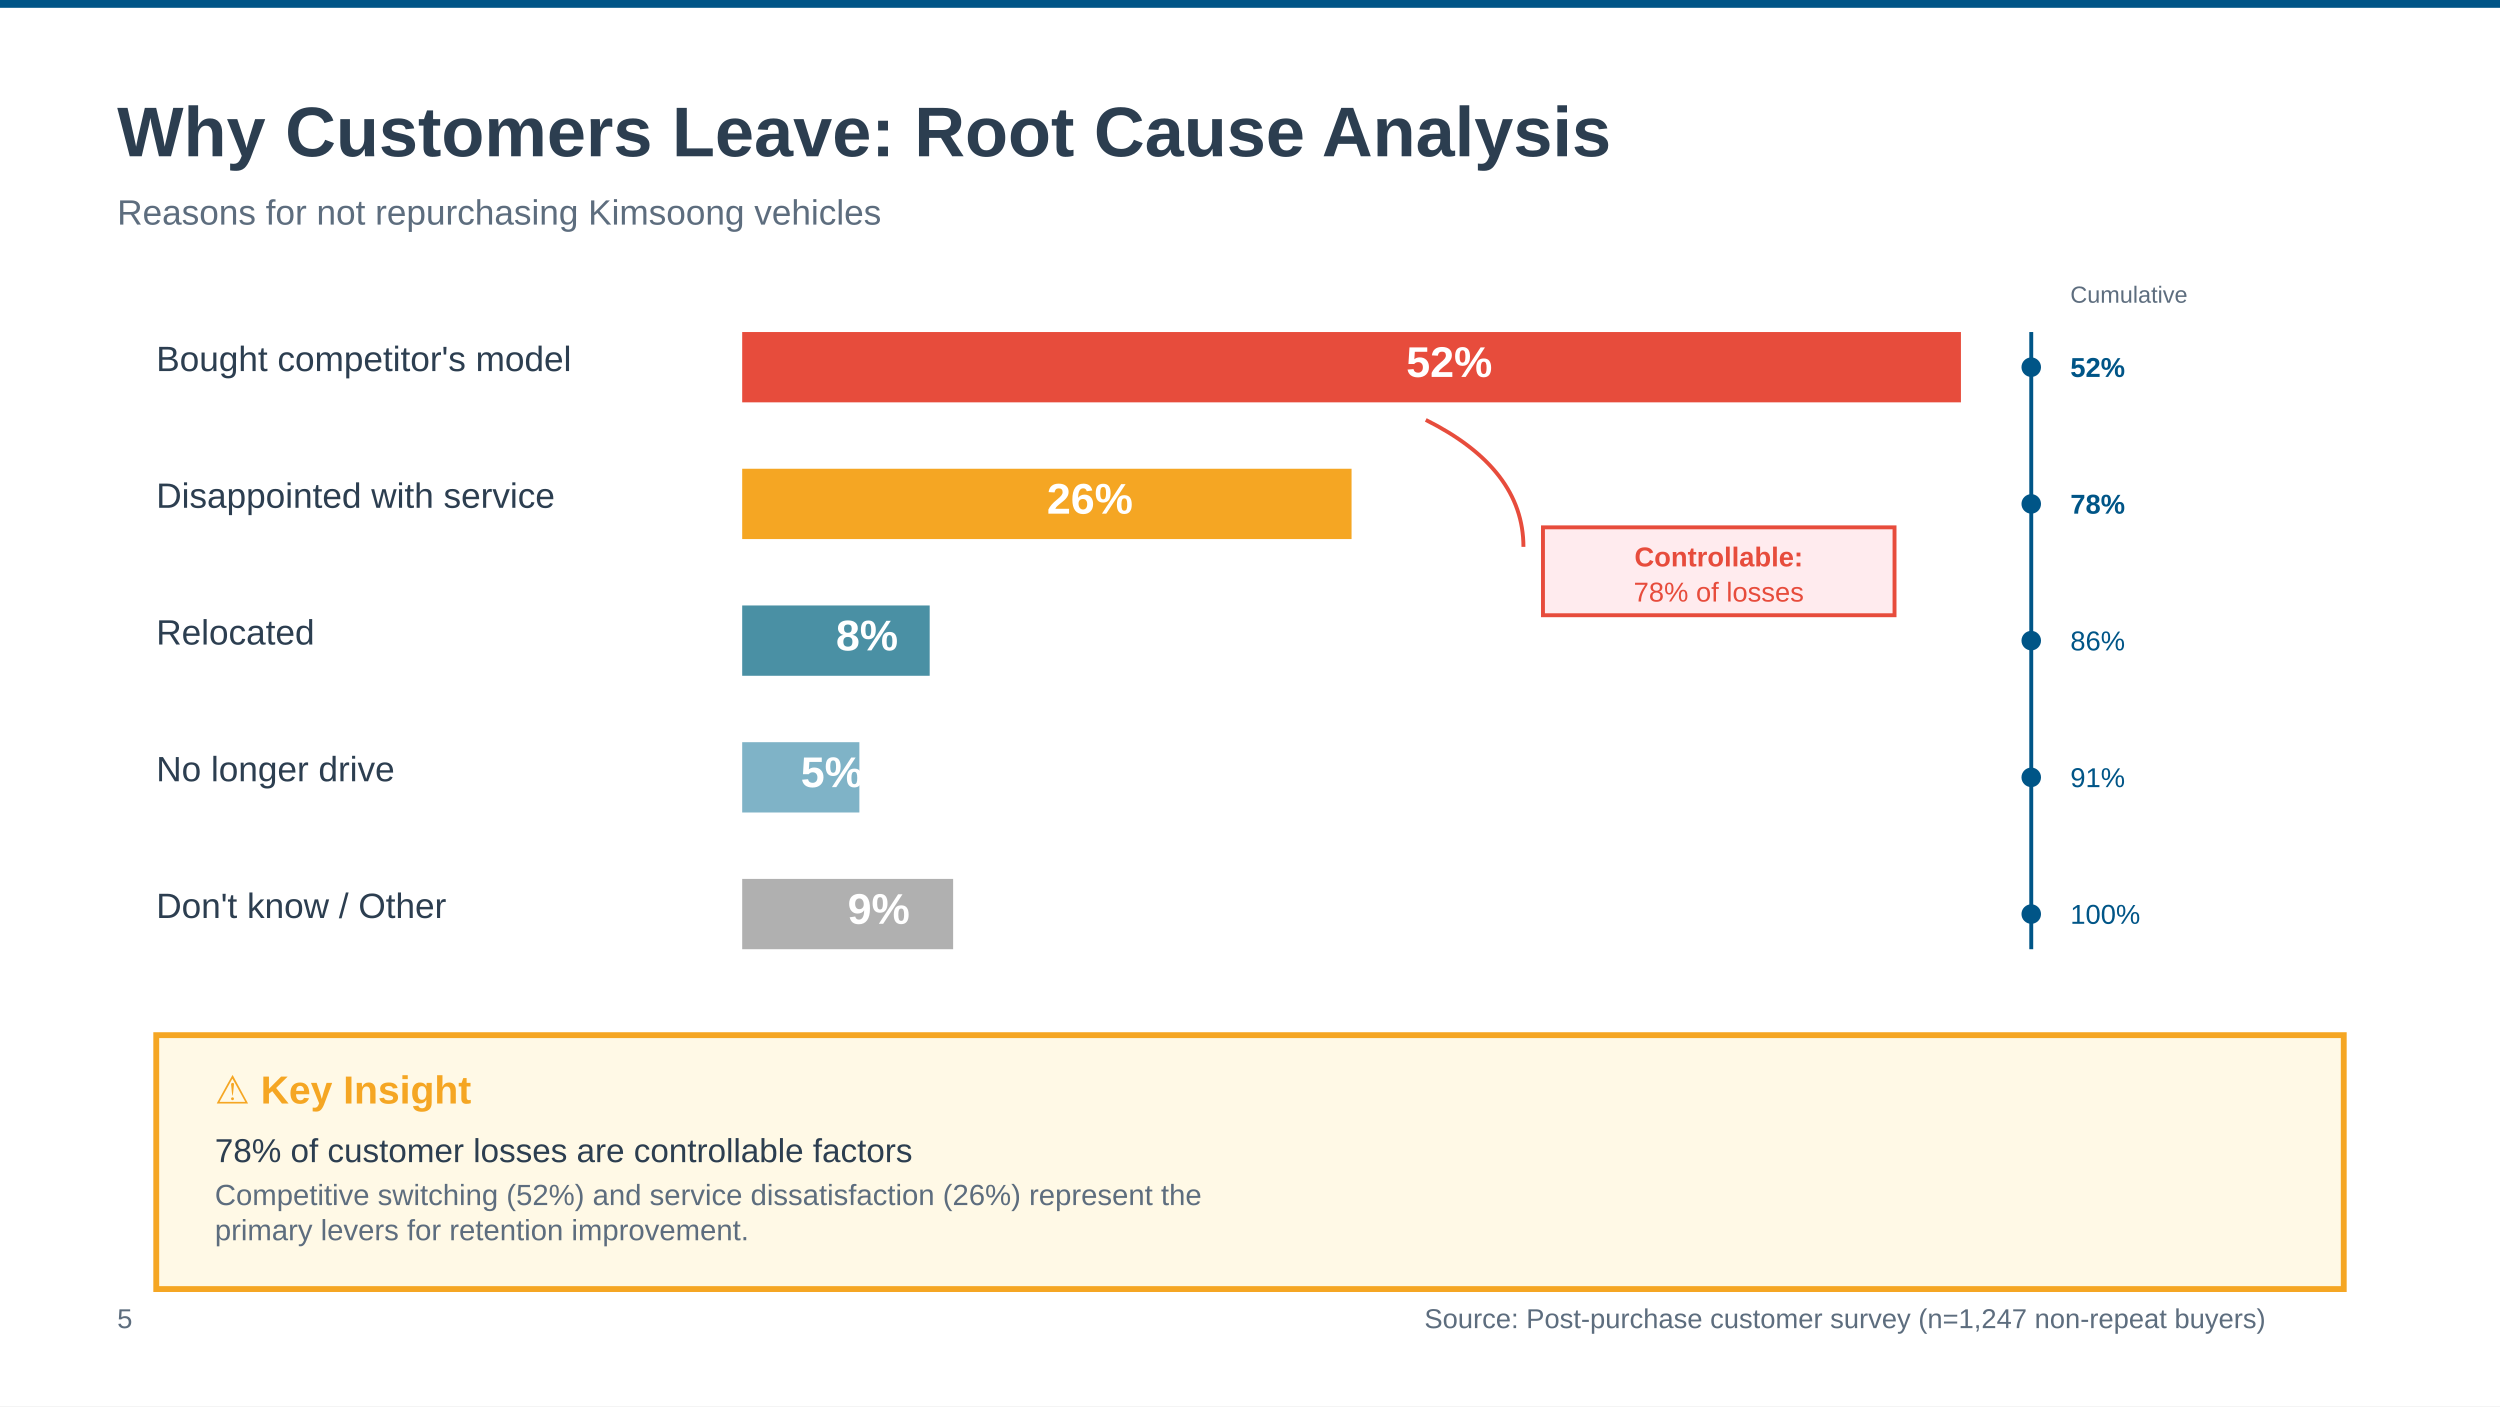
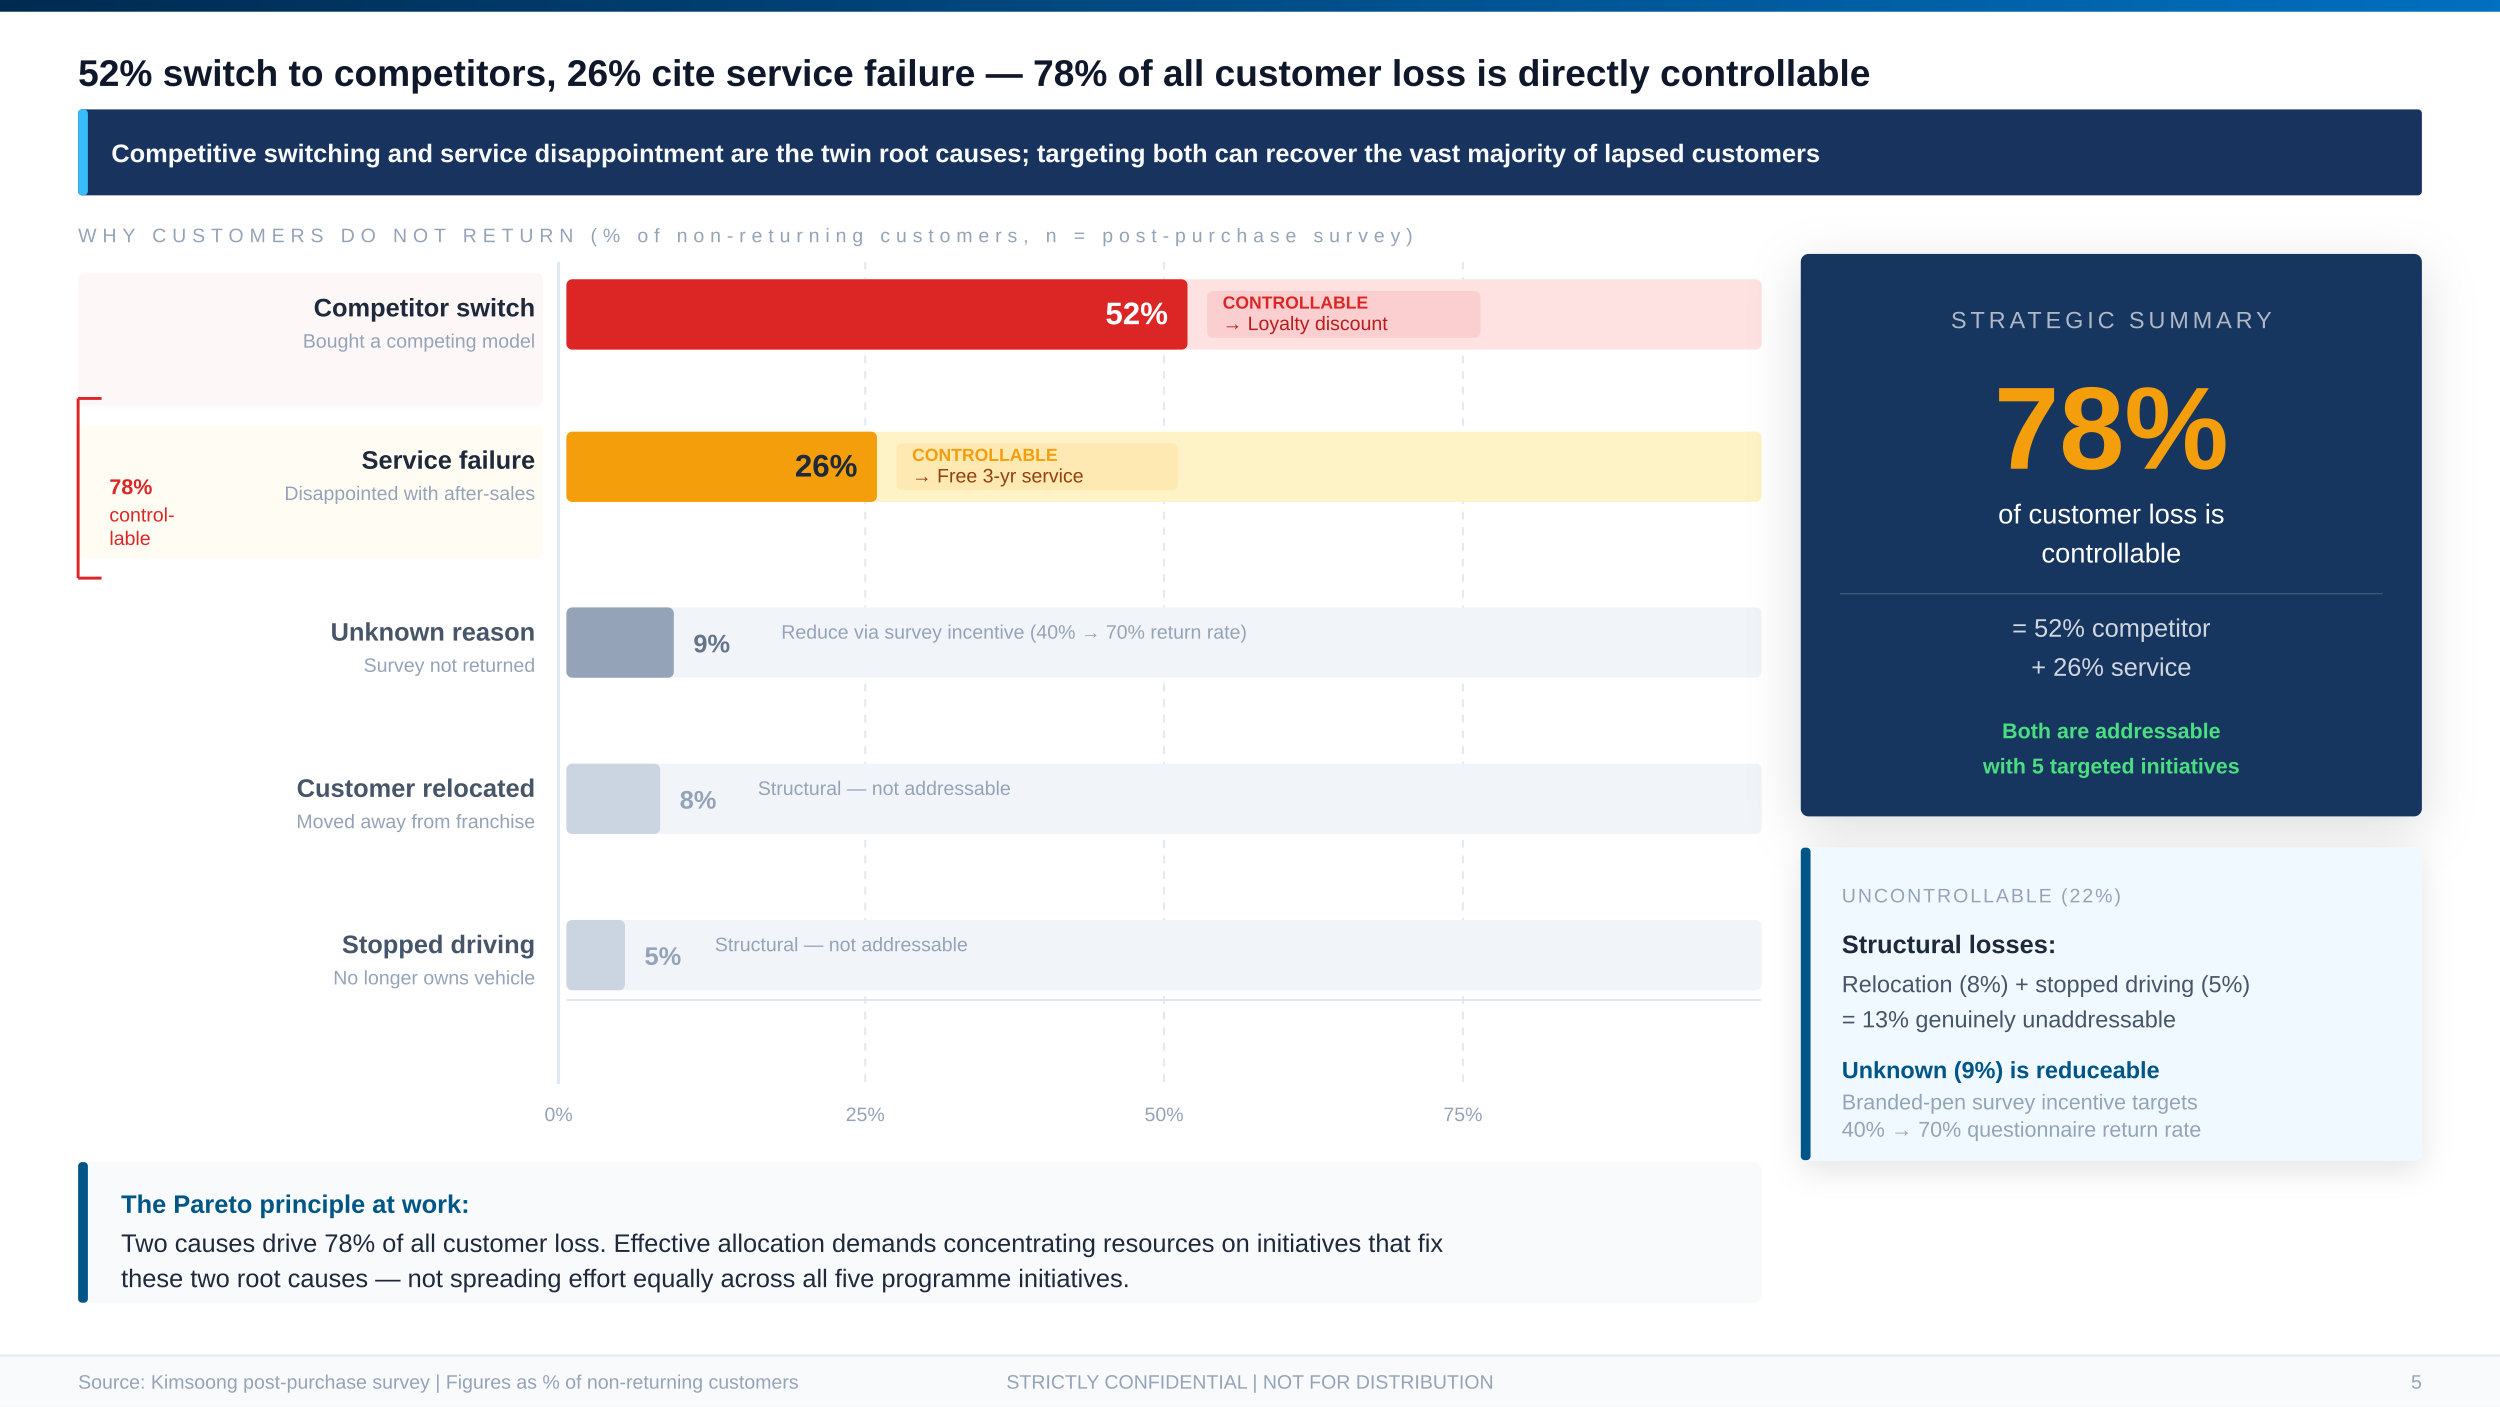
<svg xmlns="http://www.w3.org/2000/svg" viewBox="0 0 1280 720" width="1280" height="720">
+   <defs>
+     <linearGradient id="topGrad" x1="0%" y1="0%" x2="100%" y2="0%">
+       <stop offset="0%" stop-color="#002A50" />
+       <stop offset="100%" stop-color="#0070C0" />
+     </linearGradient>
+     <filter id="shadow" x="-10%" y="-10%" width="130%" height="140%">
+       <feGaussianBlur in="SourceAlpha" stdDeviation="8" />
+       <feOffset dx="0" dy="5" result="ob" />
+       <feFlood flood-color="#000000" flood-opacity="0.11" result="sc" />
+       <feComposite in="sc" in2="ob" operator="in" result="s" />
+       <feMerge>
+         <feMergeNode in="s" />
+         <feMergeNode in="SourceGraphic" />
+       </feMerge>
+     </filter>
+     <filter id="deepShadow" x="-10%" y="-10%" width="130%" height="140%">
+       <feGaussianBlur in="SourceAlpha" stdDeviation="14" />
+       <feOffset dx="0" dy="7" result="ob" />
+       <feFlood flood-color="#000000" flood-opacity="0.14" result="sc" />
+       <feComposite in="sc" in2="ob" operator="in" result="s" />
+       <feMerge>
+         <feMergeNode in="s" />
+         <feMergeNode in="SourceGraphic" />
+       </feMerge>
+     </filter>
+     <filter id="bubbleShadow" x="-30%" y="-30%" width="160%" height="160%">
+       <feGaussianBlur in="SourceAlpha" stdDeviation="6" />
+       <feOffset dx="0" dy="3" result="ob" />
+       <feFlood flood-color="#000000" flood-opacity="0.20" result="sc" />
+       <feComposite in="sc" in2="ob" operator="in" result="s" />
+       <feMerge>
+         <feMergeNode in="s" />
+         <feMergeNode in="SourceGraphic" />
+       </feMerge>
+     </filter>
+   </defs>
  <rect width="1280" height="720" fill="#FFFFFF" />
-   <rect x="0" y="0" width="1280" height="4" fill="#005587" />
-   <text x="60" y="80" font-family="Arial, sans-serif" font-size="36" font-weight="bold" fill="#2C3E50">
-     <tspan>Why Customers Leave: Root Cause Analysis</tspan>
-   </text>
-   <text x="60" y="115" font-family="Arial, sans-serif" font-size="18" fill="#5D6D7E">
-     <tspan>Reasons for not repurchasing Kimsoong vehicles</tspan>
-   </text>
-   <text x="80" y="190" font-family="Arial, sans-serif" font-size="18" fill="#2C3E50">
-     <tspan>Bought competitor's model</tspan>
-   </text>
-   <rect x="380" y="170" width="624" height="36" fill="#E74C3C" />
-   <text x="720" y="193" font-family="Arial, sans-serif" font-size="22" font-weight="bold" fill="#FFFFFF">
-     <tspan>52%</tspan>
-   </text>
-   <text x="80" y="260" font-family="Arial, sans-serif" font-size="18" fill="#2C3E50">
-     <tspan>Disappointed with service</tspan>
-   </text>
-   <rect x="380" y="240" width="312" height="36" fill="#F5A623" />
-   <text x="536" y="263" font-family="Arial, sans-serif" font-size="22" font-weight="bold" fill="#FFFFFF">
-     <tspan>26%</tspan>
-   </text>
-   <text x="80" y="330" font-family="Arial, sans-serif" font-size="18" fill="#2C3E50">
-     <tspan>Relocated</tspan>
-   </text>
-   <rect x="380" y="310" width="96" height="36" fill="#4A90A4" />
-   <text x="428" y="333" font-family="Arial, sans-serif" font-size="22" font-weight="bold" fill="#FFFFFF">
-     <tspan>8%</tspan>
-   </text>
-   <text x="80" y="400" font-family="Arial, sans-serif" font-size="18" fill="#2C3E50">
-     <tspan>No longer drive</tspan>
-   </text>
-   <rect x="380" y="380" width="60" height="36" fill="#7FB3C7" />
-   <text x="410" y="403" font-family="Arial, sans-serif" font-size="22" font-weight="bold" fill="#FFFFFF">
-     <tspan>5%</tspan>
-   </text>
-   <text x="80" y="470" font-family="Arial, sans-serif" font-size="18" fill="#2C3E50">
-     <tspan>Don't know / Other</tspan>
-   </text>
-   <rect x="380" y="450" width="108" height="36" fill="#B0B0B0" />
-   <text x="434" y="473" font-family="Arial, sans-serif" font-size="22" font-weight="bold" fill="#FFFFFF">
-     <tspan>9%</tspan>
-   </text>
-   <line x1="1040" y1="170" x2="1040" y2="486" stroke="#005587" stroke-width="2" />
-   <circle cx="1040" cy="188" r="5" fill="#005587" />
-   <text x="1060" y="193" font-family="Arial, sans-serif" font-size="14" fill="#005587" font-weight="bold">
-     <tspan>52%</tspan>
-   </text>
-   <circle cx="1040" cy="258" r="5" fill="#005587" />
-   <text x="1060" y="263" font-family="Arial, sans-serif" font-size="14" fill="#005587" font-weight="bold">
-     <tspan>78%</tspan>
-   </text>
-   <circle cx="1040" cy="328" r="5" fill="#005587" />
-   <text x="1060" y="333" font-family="Arial, sans-serif" font-size="14" fill="#005587">
-     <tspan>86%</tspan>
-   </text>
-   <circle cx="1040" cy="398" r="5" fill="#005587" />
-   <text x="1060" y="403" font-family="Arial, sans-serif" font-size="14" fill="#005587">
-     <tspan>91%</tspan>
-   </text>
-   <circle cx="1040" cy="468" r="5" fill="#005587" />
-   <text x="1060" y="473" font-family="Arial, sans-serif" font-size="14" fill="#005587">
-     <tspan>100%</tspan>
-   </text>
-   <text x="1060" y="155" font-family="Arial, sans-serif" font-size="12" fill="#5D6D7E">
-     <tspan>Cumulative</tspan>
-   </text>
-   <rect x="80" y="530" width="1120" height="130" fill="#FFF9E6" stroke="#F5A623" stroke-width="3" />
-   <text x="110" y="565" font-family="Arial, sans-serif" font-size="20" font-weight="bold" fill="#F5A623">
-     <tspan>⚠ Key Insight</tspan>
-   </text>
-   <text x="110" y="595" font-family="Arial, sans-serif" font-size="17" fill="#2C3E50">
-     <tspan>78% of customer losses are controllable factors</tspan>
-   </text>
-   <text x="110" y="617" font-family="Arial, sans-serif" font-size="15" fill="#5D6D7E">
-     <tspan>Competitive switching (52%) and service dissatisfaction (26%) represent the</tspan>
-     <tspan x="110" dy="18">primary levers for retention improvement.</tspan>
-   </text>
-   <path d="M 730,215 Q 780,240 780,280" stroke="#E74C3C" stroke-width="2" fill="none" />
-   <defs>
- </defs>
-   <rect x="790" y="270" width="180" height="45" fill="#FFEBEE" stroke="#E74C3C" stroke-width="2" />
-   <text x="880" y="290" font-family="Arial, sans-serif" font-size="14" font-weight="bold" fill="#E74C3C" text-anchor="middle">
-     <tspan>Controllable:</tspan>
-   </text>
-   <text x="880" y="308" font-family="Arial, sans-serif" font-size="14" fill="#E74C3C" text-anchor="middle">
-     <tspan>78% of losses</tspan>
-   </text>
-   <text x="60" y="680" font-family="Arial, sans-serif" font-size="14" fill="#5D6D7E">
-     <tspan>5</tspan>
-   </text>
-   <text x="1160" y="680" font-family="Arial, sans-serif" font-size="14" fill="#5D6D7E" text-anchor="end">
-     <tspan>Source: Post-purchase customer survey (n=1,247 non-repeat buyers)</tspan>
-   </text>
+   <rect x="0" y="0" width="1280" height="6" fill="url(#topGrad)" />
+   <text x="40" y="44" font-family="Arial, sans-serif" font-size="19" font-weight="bold" fill="#0F172A">52% switch to competitors, 26% cite service failure — 78% of all customer loss is directly controllable</text>
+   <rect x="40" y="56" width="1200" height="44" rx="2" fill="#18345E" />
+   <rect x="40" y="56" width="5" height="44" rx="2" fill="#38BDF8" />
+   <text x="57" y="83" font-family="Arial, sans-serif" font-size="13" font-weight="bold" fill="#F8FAFC">Competitive switching and service disappointment are the twin root causes; targeting both can recover the vast majority of lapsed customers</text>
+   <text x="40" y="124" font-family="Arial, sans-serif" font-size="10" fill="#94A3B8" letter-spacing="3">WHY CUSTOMERS DO NOT RETURN  (% of non-returning customers,  n = post-purchase survey)</text>
+   <line x1="286" y1="134" x2="286" y2="555" stroke="#E2E8F0" stroke-width="1.5" />
+   <line x1="443" y1="134" x2="443" y2="555" stroke="#E2E8F0" stroke-width="1" stroke-dasharray="4,4" />
+   <line x1="596" y1="134" x2="596" y2="555" stroke="#E2E8F0" stroke-width="1" stroke-dasharray="4,4" />
+   <line x1="749" y1="134" x2="749" y2="555" stroke="#E2E8F0" stroke-width="1" stroke-dasharray="4,4" />
+   <text x="286" y="574" font-family="Arial, sans-serif" font-size="10" fill="#94A3B8" text-anchor="middle">0%</text>
+   <text x="443" y="574" font-family="Arial, sans-serif" font-size="10" fill="#94A3B8" text-anchor="middle">25%</text>
+   <text x="596" y="574" font-family="Arial, sans-serif" font-size="10" fill="#94A3B8" text-anchor="middle">50%</text>
+   <text x="749" y="574" font-family="Arial, sans-serif" font-size="10" fill="#94A3B8" text-anchor="middle">75%</text>
+   <rect x="40" y="140" width="238" height="68" rx="3" fill="#FEF2F2" fill-opacity="0.60" />
+   <text x="274" y="162" font-family="Arial, sans-serif" font-size="13" fill="#1E293B" font-weight="bold" text-anchor="end">Competitor switch</text>
+   <text x="274" y="178" font-family="Arial, sans-serif" font-size="10" fill="#94A3B8" text-anchor="end">Bought a competing model</text>
+   <rect x="290" y="143" width="612" height="36" rx="3" fill="#FEE2E2" />
+   <rect x="290" y="143" width="318" height="36" rx="3" fill="#DC2626" />
+   <text x="598" y="166" font-family="Arial, sans-serif" font-size="16" font-weight="bold" fill="#FFFFFF" text-anchor="end">52%</text>
+   <rect x="618" y="149" width="140" height="24" rx="3" fill="#DC2626" fill-opacity="0.10" />
+   <text x="626" y="158" font-family="Arial, sans-serif" font-size="9" fill="#DC2626" font-weight="bold">CONTROLLABLE</text>
+   <text x="626" y="169" font-family="Arial, sans-serif" font-size="10" fill="#B91C1C">→ Loyalty discount</text>
+   <rect x="40" y="218" width="238" height="68" rx="3" fill="#FFFBEB" fill-opacity="0.60" />
+   <text x="274" y="240" font-family="Arial, sans-serif" font-size="13" fill="#1E293B" font-weight="bold" text-anchor="end">Service failure</text>
+   <text x="274" y="256" font-family="Arial, sans-serif" font-size="10" fill="#94A3B8" text-anchor="end">Disappointed with after-sales</text>
+   <rect x="290" y="221" width="612" height="36" rx="3" fill="#FEF3C7" />
+   <rect x="290" y="221" width="159" height="36" rx="3" fill="#F59E0B" />
+   <text x="439" y="244" font-family="Arial, sans-serif" font-size="16" font-weight="bold" fill="#1E293B" text-anchor="end">26%</text>
+   <rect x="459" y="227" width="144" height="24" rx="3" fill="#F59E0B" fill-opacity="0.12" />
+   <text x="467" y="236" font-family="Arial, sans-serif" font-size="9" fill="#F59E0B" font-weight="bold">CONTROLLABLE</text>
+   <text x="467" y="247" font-family="Arial, sans-serif" font-size="10" fill="#92400E">→ Free 3-yr service</text>
+   <line x1="40" y1="296" x2="40" y2="204" stroke="#DC2626" stroke-width="1.5" />
+   <line x1="40" y1="204" x2="52" y2="204" stroke="#DC2626" stroke-width="1.5" />
+   <line x1="40" y1="296" x2="52" y2="296" stroke="#DC2626" stroke-width="1.5" />
+   <text x="56" y="253" font-family="Arial, sans-serif" font-size="11" fill="#DC2626" font-weight="bold">78%</text>
+   <text x="56" y="267" font-family="Arial, sans-serif" font-size="10" fill="#DC2626">control-</text>
+   <text x="56" y="279" font-family="Arial, sans-serif" font-size="10" fill="#DC2626">lable</text>
+   <text x="274" y="328" font-family="Arial, sans-serif" font-size="13" fill="#475569" font-weight="bold" text-anchor="end">Unknown reason</text>
+   <text x="274" y="344" font-family="Arial, sans-serif" font-size="10" fill="#94A3B8" text-anchor="end">Survey not returned</text>
+   <rect x="290" y="311" width="612" height="36" rx="3" fill="#F1F5F9" />
+   <rect x="290" y="311" width="55" height="36" rx="3" fill="#94A3B8" />
+   <text x="355" y="334" font-family="Arial, sans-serif" font-size="13" font-weight="bold" fill="#64748B">9%</text>
+   <text x="400" y="327" font-family="Arial, sans-serif" font-size="10" fill="#94A3B8">Reduce via survey incentive (40% → 70% return rate)</text>
+   <text x="274" y="408" font-family="Arial, sans-serif" font-size="13" fill="#475569" font-weight="bold" text-anchor="end">Customer relocated</text>
+   <text x="274" y="424" font-family="Arial, sans-serif" font-size="10" fill="#94A3B8" text-anchor="end">Moved away from franchise</text>
+   <rect x="290" y="391" width="612" height="36" rx="3" fill="#F1F5F9" />
+   <rect x="290" y="391" width="48" height="36" rx="3" fill="#CBD5E1" />
+   <text x="348" y="414" font-family="Arial, sans-serif" font-size="13" font-weight="bold" fill="#94A3B8">8%</text>
+   <text x="388" y="407" font-family="Arial, sans-serif" font-size="10" fill="#94A3B8">Structural — not addressable</text>
+   <text x="274" y="488" font-family="Arial, sans-serif" font-size="13" fill="#475569" font-weight="bold" text-anchor="end">Stopped driving</text>
+   <text x="274" y="504" font-family="Arial, sans-serif" font-size="10" fill="#94A3B8" text-anchor="end">No longer owns vehicle</text>
+   <rect x="290" y="471" width="612" height="36" rx="3" fill="#F1F5F9" />
+   <rect x="290" y="471" width="30" height="36" rx="3" fill="#CBD5E1" />
+   <text x="330" y="494" font-family="Arial, sans-serif" font-size="13" font-weight="bold" fill="#94A3B8">5%</text>
+   <text x="366" y="487" font-family="Arial, sans-serif" font-size="10" fill="#94A3B8">Structural — not addressable</text>
+   <line x1="290" y1="512" x2="902" y2="512" stroke="#E2E8F0" stroke-width="1" />
+   <rect x="922" y="130" width="318" height="288" rx="4" fill="#18345E" filter="url(#deepShadow)" />
+   <text x="1081" y="168" font-family="Arial, sans-serif" font-size="12" fill="#FFFFFF" fill-opacity="0.65" text-anchor="middle" letter-spacing="2">STRATEGIC SUMMARY</text>
+   <text x="1081" y="240" font-family="Arial, sans-serif" font-size="60" font-weight="bold" fill="#F59E0B" text-anchor="middle">78%</text>
+   <text x="1081" y="268" font-family="Arial, sans-serif" font-size="14" fill="#FFFFFF" text-anchor="middle">of customer loss is</text>
+   <text x="1081" y="288" font-family="Arial, sans-serif" font-size="14" fill="#FFFFFF" text-anchor="middle">controllable</text>
+   <line x1="942" y1="304" x2="1220" y2="304" stroke="#FFFFFF" stroke-width="0.5" stroke-opacity="0.25" />
+   <text x="1081" y="326" font-family="Arial, sans-serif" font-size="13" fill="#FFFFFF" fill-opacity="0.80" text-anchor="middle">= 52% competitor</text>
+   <text x="1081" y="346" font-family="Arial, sans-serif" font-size="13" fill="#FFFFFF" fill-opacity="0.80" text-anchor="middle">+ 26% service</text>
+   <text x="1081" y="378" font-family="Arial, sans-serif" font-size="11" fill="#4ADE80" font-weight="bold" text-anchor="middle">Both are addressable</text>
+   <text x="1081" y="396" font-family="Arial, sans-serif" font-size="11" fill="#4ADE80" font-weight="bold" text-anchor="middle">with 5 targeted initiatives</text>
+   <rect x="922" y="434" width="318" height="160" rx="4" fill="#F0F9FF" filter="url(#shadow)" />
+   <rect x="922" y="434" width="5" height="160" rx="2" fill="#005587" />
+   <text x="943" y="462" font-family="Arial, sans-serif" font-size="10" fill="#94A3B8" letter-spacing="1">UNCONTROLLABLE  (22%)</text>
+   <text x="943" y="488" font-family="Arial, sans-serif" font-size="13" fill="#1E293B" font-weight="bold">Structural losses:</text>
+   <text x="943" y="508" font-family="Arial, sans-serif" font-size="12" fill="#475569">Relocation (8%) + stopped driving (5%)</text>
+   <text x="943" y="526" font-family="Arial, sans-serif" font-size="12" fill="#475569">= 13% genuinely unaddressable</text>
+   <text x="943" y="552" font-family="Arial, sans-serif" font-size="12" fill="#005587" font-weight="bold">Unknown (9%) is reduceable</text>
+   <text x="943" y="568" font-family="Arial, sans-serif" font-size="11" fill="#94A3B8">Branded-pen survey incentive targets</text>
+   <text x="943" y="582" font-family="Arial, sans-serif" font-size="11" fill="#94A3B8">40% → 70% questionnaire return rate</text>
+   <rect x="40" y="595" width="862" height="72" rx="4" fill="#F8FAFC" />
+   <rect x="40" y="595" width="5" height="72" rx="2" fill="#005587" />
+   <text x="62" y="621" font-family="Arial, sans-serif" font-size="13" font-weight="bold" fill="#005587">The Pareto principle at work:</text>
+   <text x="62" y="641" font-family="Arial, sans-serif" font-size="13" fill="#1E293B">Two causes drive 78% of all customer loss. Effective allocation demands concentrating resources on initiatives that fix</text>
+   <text x="62" y="659" font-family="Arial, sans-serif" font-size="13" fill="#1E293B">these two root causes — not spreading effort equally across all five programme initiatives.</text>
+   <rect x="0" y="694" width="1280" height="26" fill="#F8FAFC" />
+   <line x1="0" y1="694" x2="1280" y2="694" stroke="#E2E8F0" stroke-width="1" />
+   <text x="40" y="711" font-family="Arial, sans-serif" font-size="10" fill="#94A3B8">Source: Kimsoong post-purchase survey  |  Figures as % of non-returning customers</text>
+   <text x="640" y="711" font-family="Arial, sans-serif" font-size="10" fill="#94A3B8" text-anchor="middle">STRICTLY CONFIDENTIAL  |  NOT FOR DISTRIBUTION</text>
+   <text x="1240" y="711" font-family="Arial, sans-serif" font-size="10" fill="#94A3B8" text-anchor="end">5</text>
</svg>
